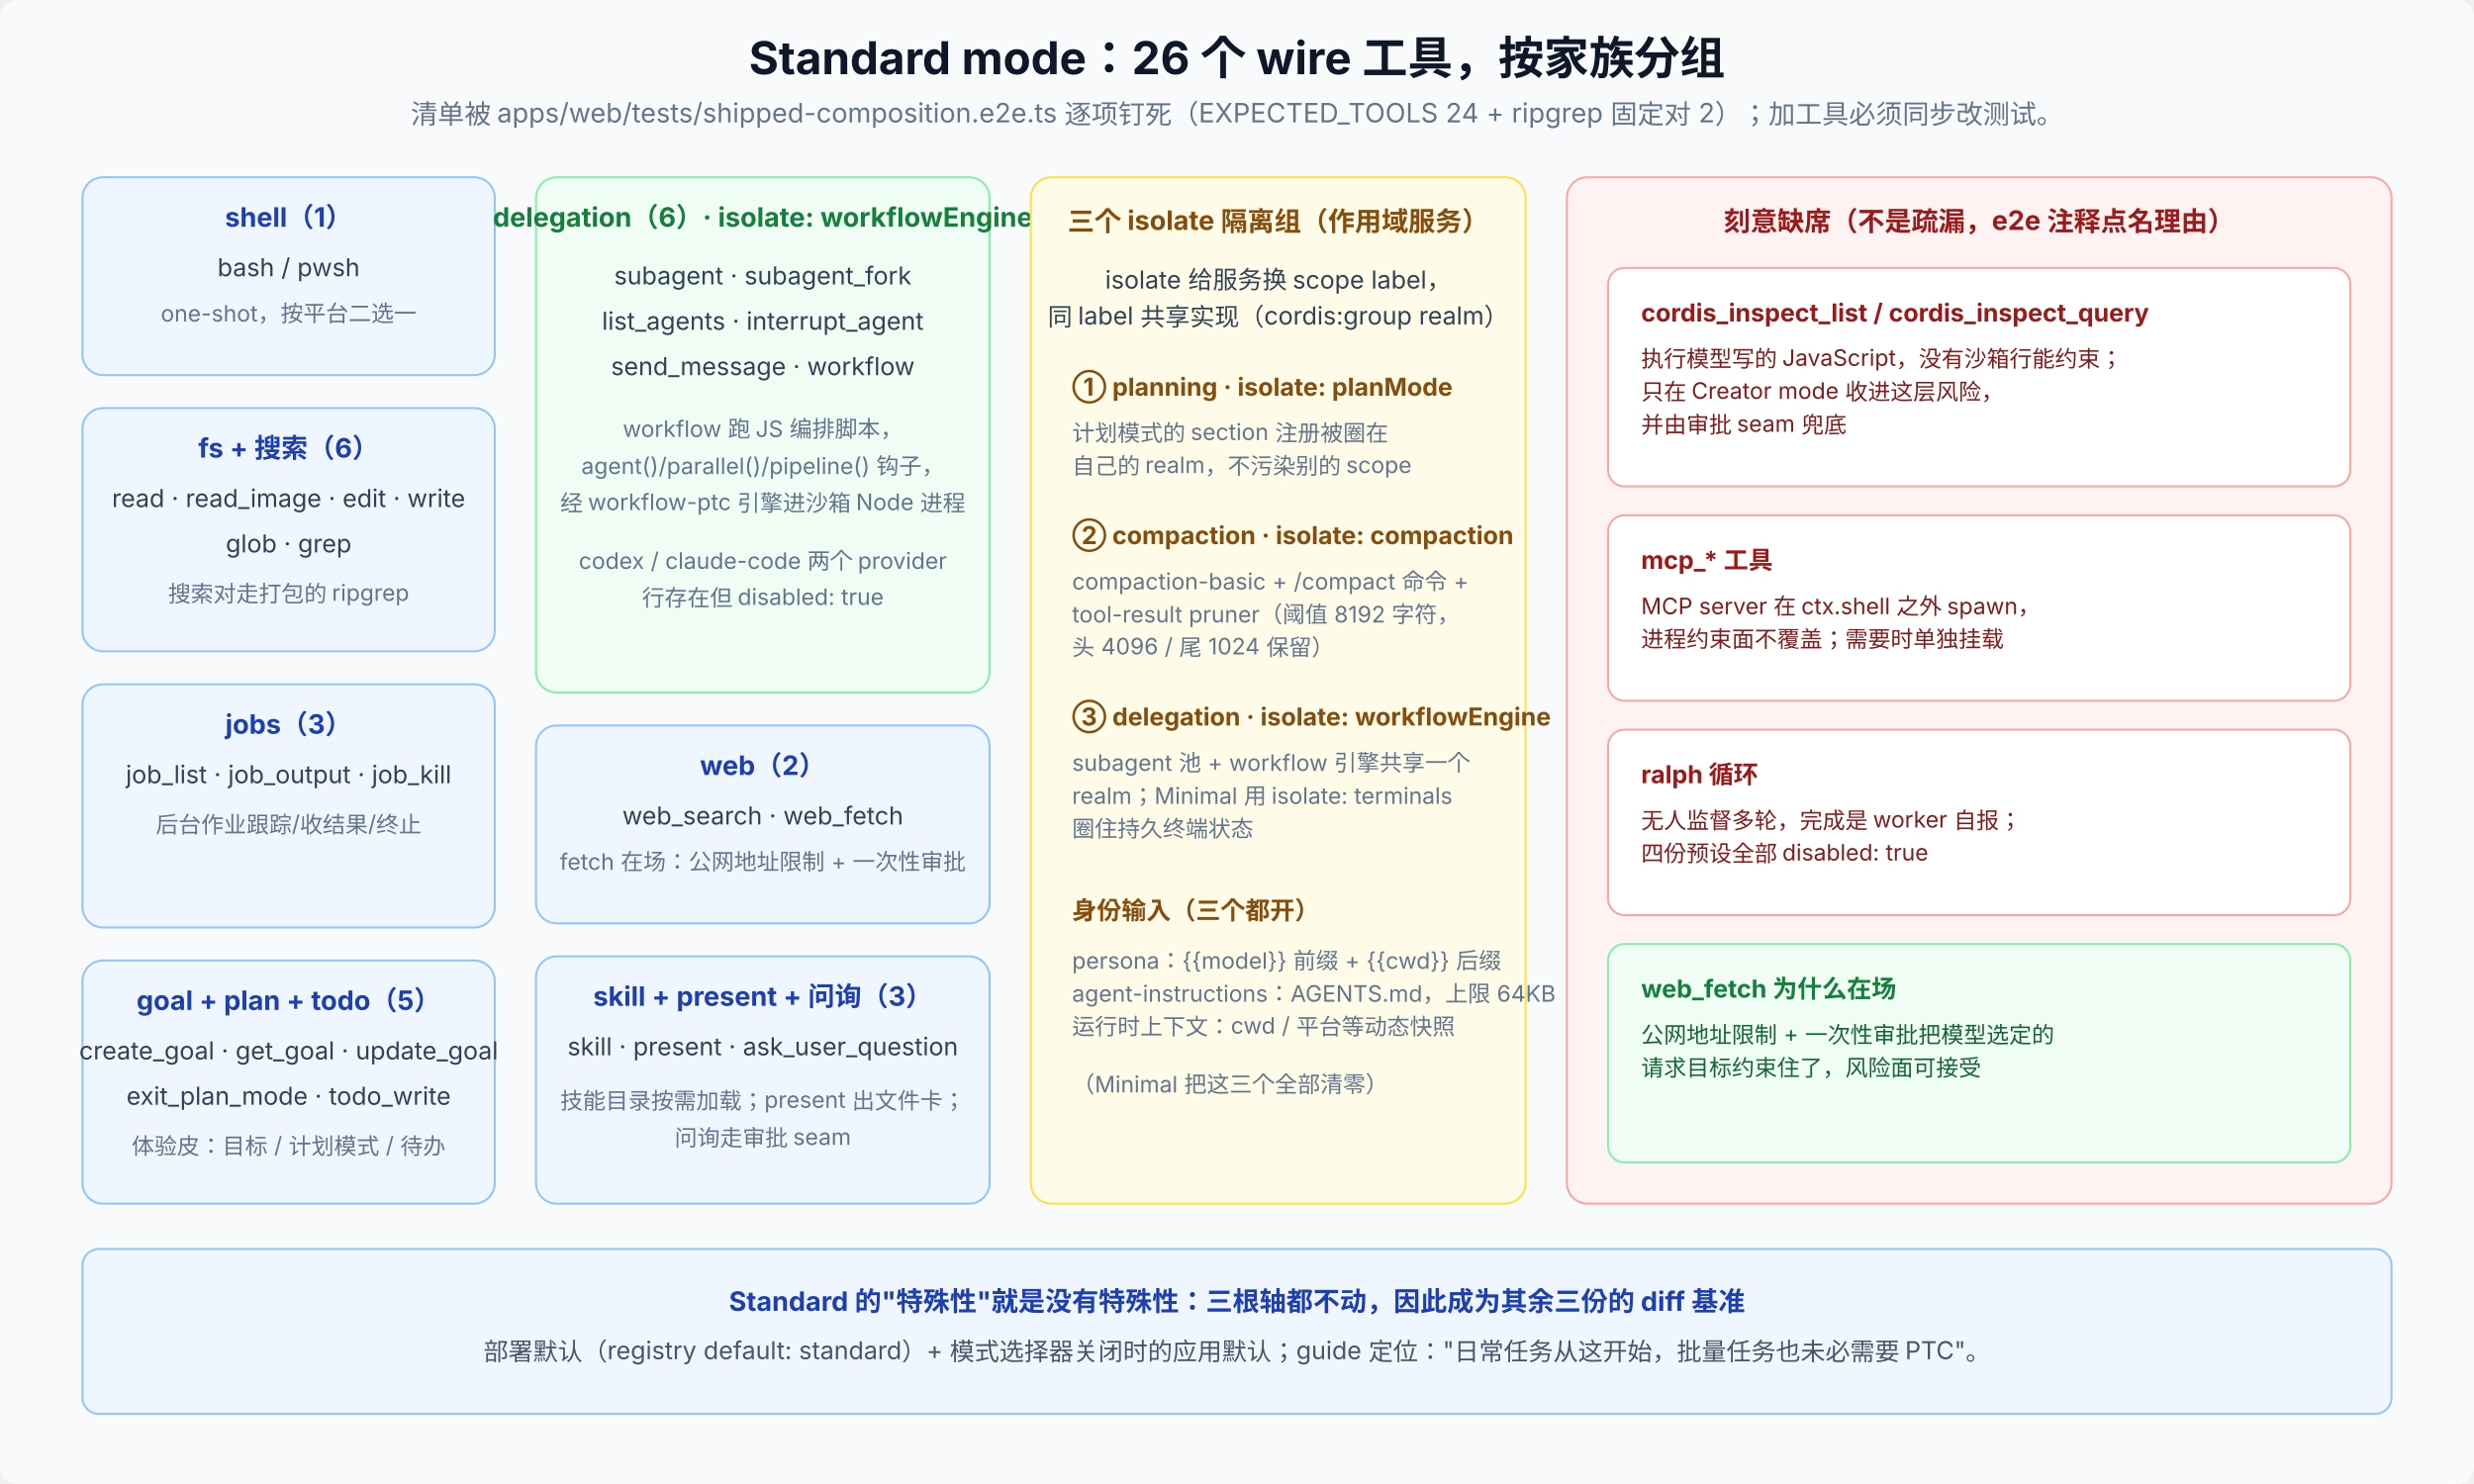
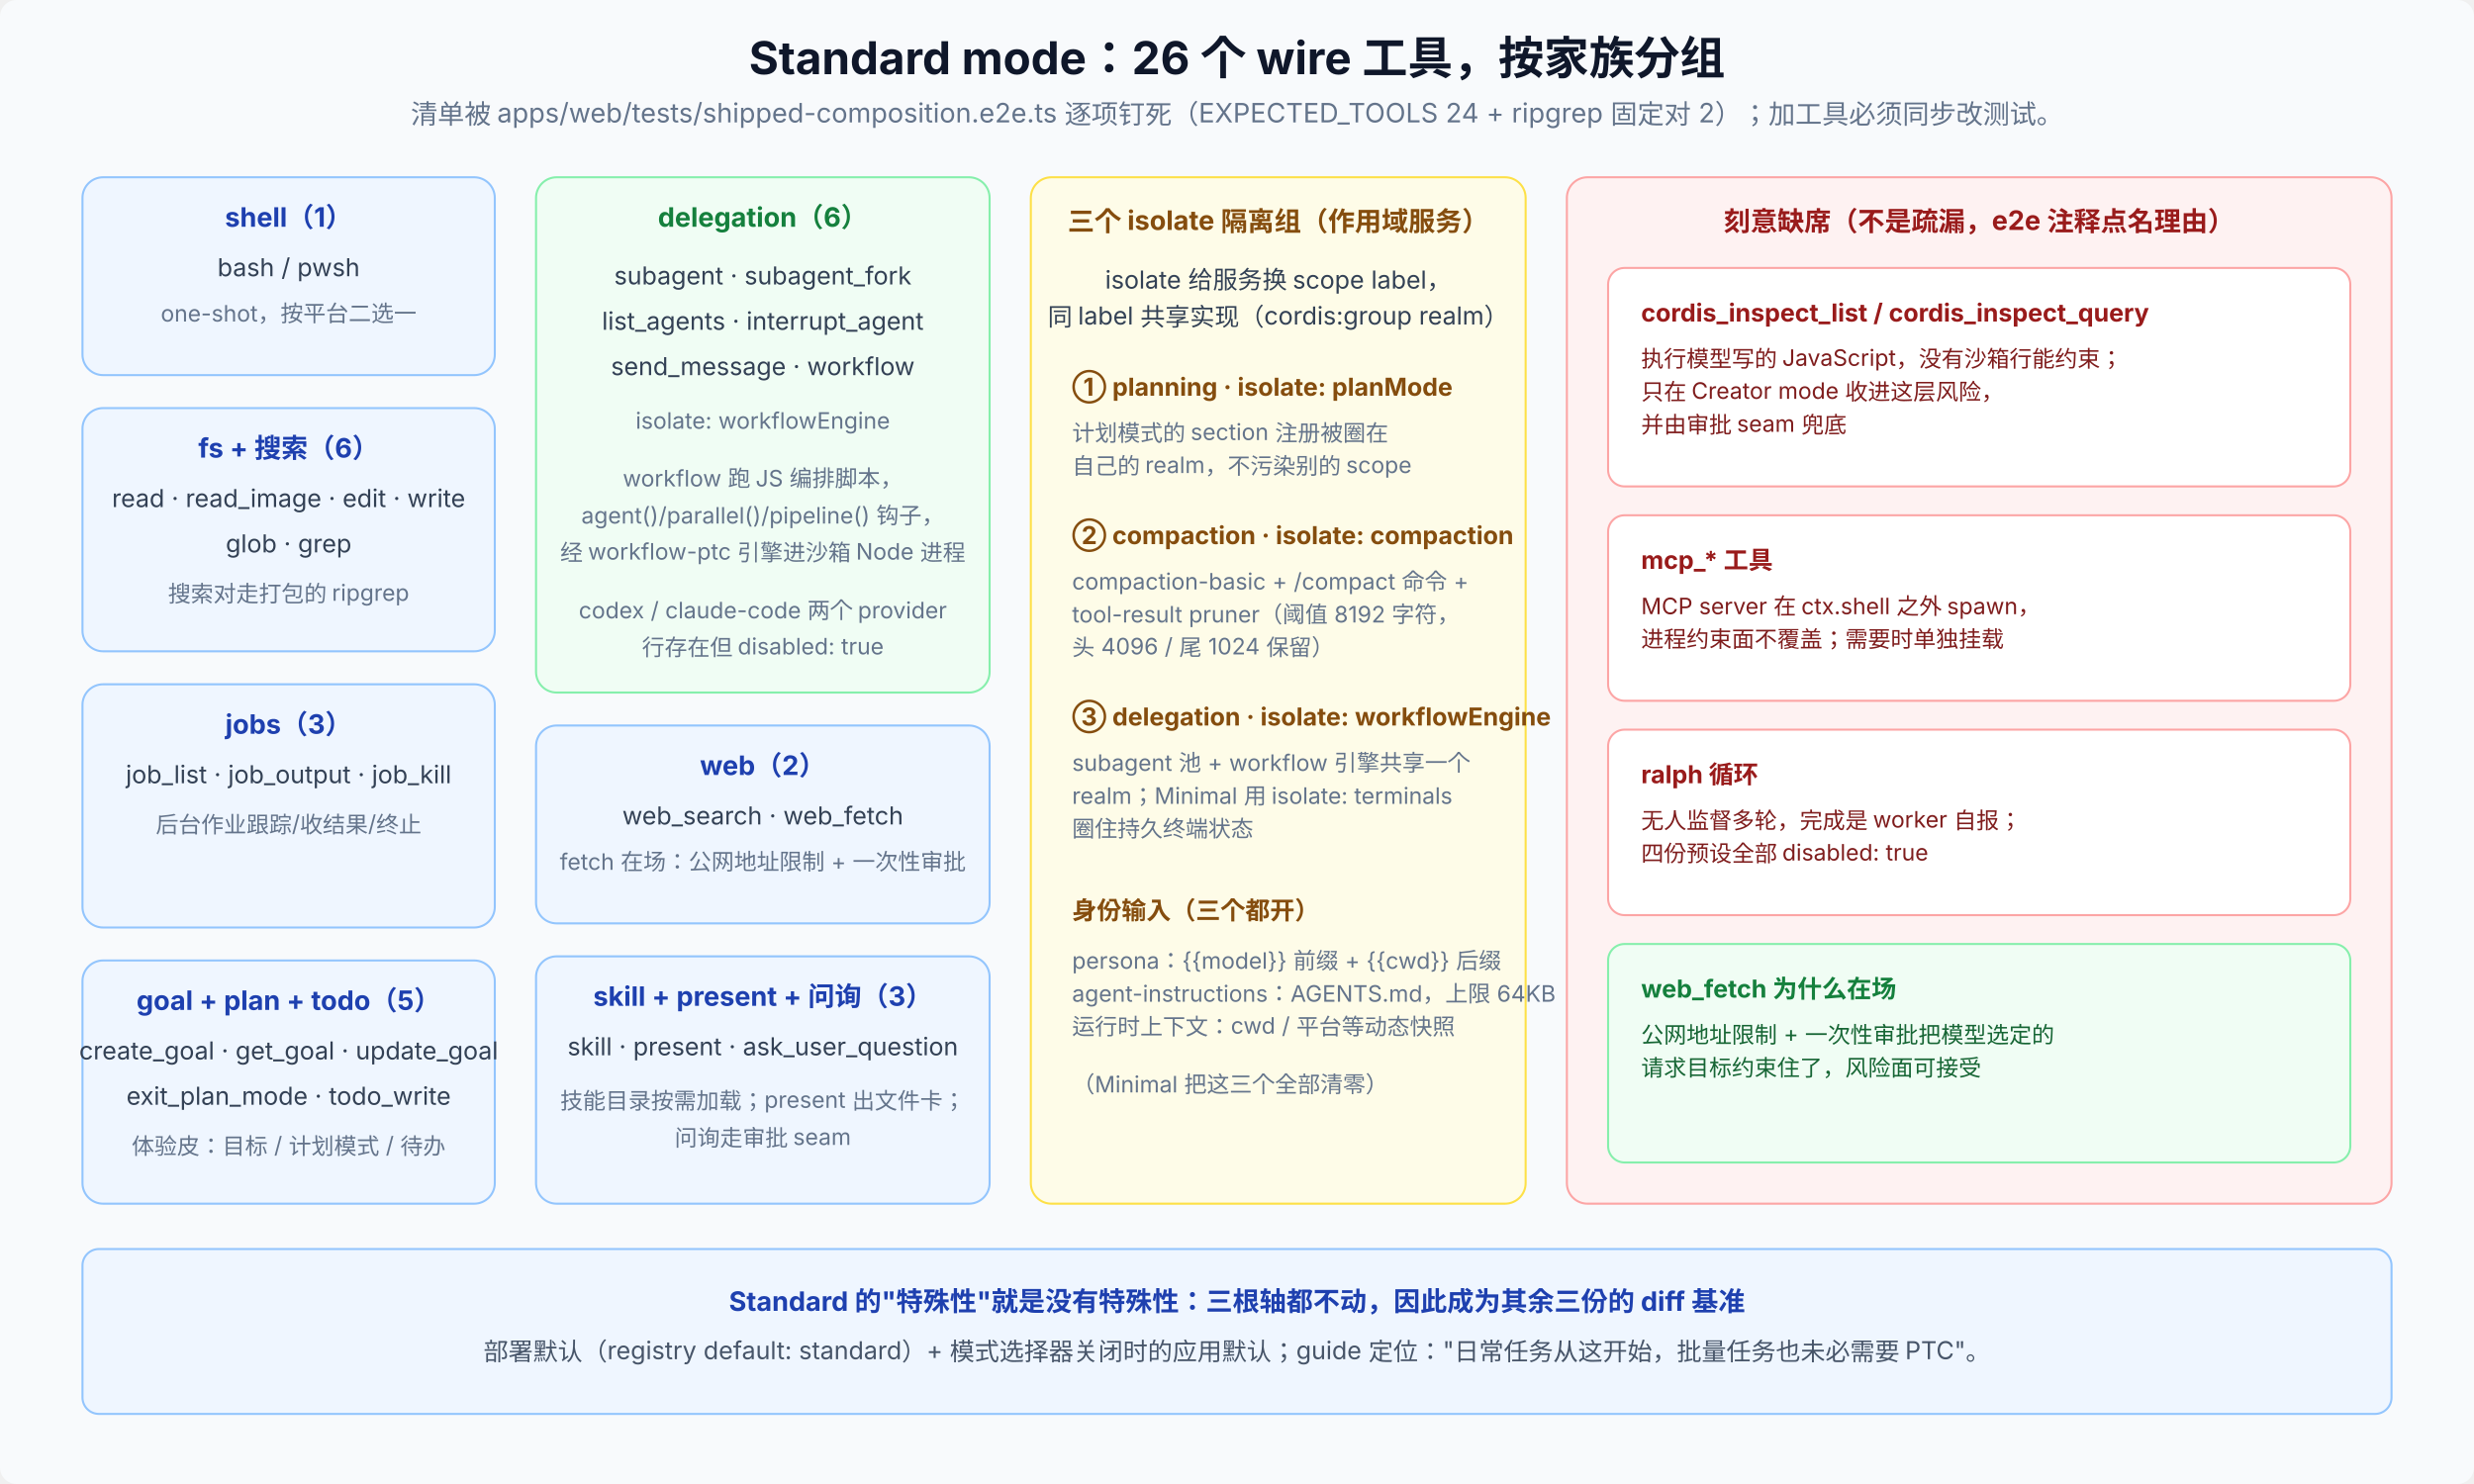
<svg xmlns="http://www.w3.org/2000/svg" viewBox="0 0 1200 720" font-family="system-ui, -apple-system, 'PingFang SC', 'Noto Sans SC', sans-serif" font-size="12" letter-spacing="0">
  <rect width="1200" height="720" rx="8" fill="#f8fafc" />
  <text x="600" y="36" text-anchor="middle" font-size="22" font-weight="700" fill="#0f172a">Standard mode：26 个 wire 工具，按家族分组</text>
  <text x="600" y="60" text-anchor="middle" font-size="13" fill="#64748b">清单被 apps/web/tests/shipped-composition.e2e.ts 逐项钉死（EXPECTED_TOOLS 24 + ripgrep 固定对 2）；加工具必须同步改测试。</text>
  <rect x="40" y="86" width="200" height="96" rx="10" fill="#eff6ff" stroke="#93c5fd" />
  <text x="140" y="110" text-anchor="middle" font-size="13" font-weight="700" fill="#1e40af">shell（1）</text>
  <text x="140" y="134" text-anchor="middle" font-size="12" fill="#334155">bash / pwsh</text>
  <text x="140" y="156" text-anchor="middle" font-size="11" fill="#64748b">one-shot，按平台二选一</text>
  <rect x="40" y="198" width="200" height="118" rx="10" fill="#eff6ff" stroke="#93c5fd" />
  <text x="140" y="222" text-anchor="middle" font-size="13" font-weight="700" fill="#1e40af">fs + 搜索（6）</text>
  <text x="140" y="246" text-anchor="middle" font-size="12" fill="#334155">read · read_image · edit · write</text>
  <text x="140" y="268" text-anchor="middle" font-size="12" fill="#334155">glob · grep</text>
  <text x="140" y="292" text-anchor="middle" font-size="11" fill="#64748b">搜索对走打包的 ripgrep</text>
  <rect x="40" y="332" width="200" height="118" rx="10" fill="#eff6ff" stroke="#93c5fd" />
  <text x="140" y="356" text-anchor="middle" font-size="13" font-weight="700" fill="#1e40af">jobs（3）</text>
  <text x="140" y="380" text-anchor="middle" font-size="12" fill="#334155">job_list · job_output · job_kill</text>
  <text x="140" y="404" text-anchor="middle" font-size="11" fill="#64748b">后台作业跟踪/收结果/终止</text>
  <rect x="40" y="466" width="200" height="118" rx="10" fill="#eff6ff" stroke="#93c5fd" />
  <text x="140" y="490" text-anchor="middle" font-size="13" font-weight="700" fill="#1e40af">goal + plan + todo（5）</text>
  <text x="140" y="514" text-anchor="middle" font-size="12" fill="#334155">create_goal · get_goal · update_goal</text>
  <text x="140" y="536" text-anchor="middle" font-size="12" fill="#334155">exit_plan_mode · todo_write</text>
  <text x="140" y="560" text-anchor="middle" font-size="11" fill="#64748b">体验皮：目标 / 计划模式 / 待办</text>
  <rect x="260" y="86" width="220" height="250" rx="10" fill="#f0fdf4" stroke="#86efac" />
-   <text x="370" y="110" text-anchor="middle" font-size="13" font-weight="700" fill="#15803d">delegation（6）· isolate: workflowEngine</text>
+   <text x="370" y="110" text-anchor="middle" font-size="13" font-weight="700" fill="#15803d">delegation（6）</text>
  <text x="370" y="138" text-anchor="middle" font-size="12" fill="#334155">subagent · subagent_fork</text>
  <text x="370" y="160" text-anchor="middle" font-size="12" fill="#334155">list_agents · interrupt_agent</text>
  <text x="370" y="182" text-anchor="middle" font-size="12" fill="#334155">send_message · workflow</text>
-   <text x="370" y="212" text-anchor="middle" font-size="11" fill="#64748b">workflow 跑 JS 编排脚本，</text>
-   <text x="370" y="230" text-anchor="middle" font-size="11" fill="#64748b">agent()/parallel()/pipeline() 钩子，</text>
-   <text x="370" y="248" text-anchor="middle" font-size="11" fill="#64748b">经 workflow-ptc 引擎进沙箱 Node 进程</text>
-   <text x="370" y="276" text-anchor="middle" font-size="11" fill="#64748b">codex / claude-code 两个 provider</text>
-   <text x="370" y="294" text-anchor="middle" font-size="11" fill="#64748b">行存在但 disabled: true</text>
+   <text x="370" y="208" text-anchor="middle" font-size="11" fill="#64748b">isolate: workflowEngine</text>
+   <text x="370" y="236" text-anchor="middle" font-size="11" fill="#64748b">workflow 跑 JS 编排脚本，</text>
+   <text x="370" y="254" text-anchor="middle" font-size="11" fill="#64748b">agent()/parallel()/pipeline() 钩子，</text>
+   <text x="370" y="272" text-anchor="middle" font-size="11" fill="#64748b">经 workflow-ptc 引擎进沙箱 Node 进程</text>
+   <text x="370" y="300" text-anchor="middle" font-size="11" fill="#64748b">codex / claude-code 两个 provider</text>
+   <text x="370" y="318" text-anchor="middle" font-size="11" fill="#64748b">行存在但 disabled: true</text>
  <rect x="260" y="352" width="220" height="96" rx="10" fill="#eff6ff" stroke="#93c5fd" />
  <text x="370" y="376" text-anchor="middle" font-size="13" font-weight="700" fill="#1e40af">web（2）</text>
  <text x="370" y="400" text-anchor="middle" font-size="12" fill="#334155">web_search · web_fetch</text>
  <text x="370" y="422" text-anchor="middle" font-size="11" fill="#64748b">fetch 在场：公网地址限制 + 一次性审批</text>
  <rect x="260" y="464" width="220" height="120" rx="10" fill="#eff6ff" stroke="#93c5fd" />
  <text x="370" y="488" text-anchor="middle" font-size="13" font-weight="700" fill="#1e40af">skill + present + 问询（3）</text>
  <text x="370" y="512" text-anchor="middle" font-size="12" fill="#334155">skill · present · ask_user_question</text>
  <text x="370" y="538" text-anchor="middle" font-size="11" fill="#64748b">技能目录按需加载；present 出文件卡；</text>
  <text x="370" y="556" text-anchor="middle" font-size="11" fill="#64748b">问询走审批 seam</text>
  <rect x="500" y="86" width="240" height="498" rx="10" fill="#fefce8" stroke="#fde047" />
  <text x="620" y="112" text-anchor="middle" font-size="13" font-weight="700" fill="#854d0e">三个 isolate 隔离组（作用域服务）</text>
  <text x="620" y="140" text-anchor="middle" font-size="12" fill="#334155">isolate 给服务换 scope label，</text>
  <text x="620" y="158" text-anchor="middle" font-size="12" fill="#334155">同 label 共享实现（cordis:group realm）</text>
  <text x="520" y="192" font-size="12" font-weight="700" fill="#854d0e">① planning · isolate: planMode</text>
  <text x="520" y="214" font-size="11" fill="#64748b">计划模式的 section 注册被圈在</text>
  <text x="520" y="230" font-size="11" fill="#64748b">自己的 realm，不污染别的 scope</text>
  <text x="520" y="264" font-size="12" font-weight="700" fill="#854d0e">② compaction · isolate: compaction</text>
  <text x="520" y="286" font-size="11" fill="#64748b">compaction-basic + /compact 命令 +</text>
  <text x="520" y="302" font-size="11" fill="#64748b">tool-result pruner（阈值 8192 字符，</text>
  <text x="520" y="318" font-size="11" fill="#64748b">头 4096 / 尾 1024 保留）</text>
  <text x="520" y="352" font-size="12" font-weight="700" fill="#854d0e">③ delegation · isolate: workflowEngine</text>
  <text x="520" y="374" font-size="11" fill="#64748b">subagent 池 + workflow 引擎共享一个</text>
  <text x="520" y="390" font-size="11" fill="#64748b">realm；Minimal 用 isolate: terminals</text>
  <text x="520" y="406" font-size="11" fill="#64748b">圈住持久终端状态</text>
  <text x="520" y="446" font-size="12" font-weight="700" fill="#854d0e">身份输入（三个都开）</text>
  <text x="520" y="470" font-size="11" fill="#64748b">persona：{{model}} 前缀 + {{cwd}} 后缀</text>
  <text x="520" y="486" font-size="11" fill="#64748b">agent-instructions：AGENTS.md，上限 64KB</text>
  <text x="520" y="502" font-size="11" fill="#64748b">运行时上下文：cwd / 平台等动态快照</text>
  <text x="520" y="530" font-size="11" fill="#64748b">（Minimal 把这三个全部清零）</text>
  <rect x="760" y="86" width="400" height="498" rx="10" fill="#fef2f2" stroke="#fca5a5" />
  <text x="960" y="112" text-anchor="middle" font-size="13" font-weight="700" fill="#991b1b">刻意缺席（不是疏漏，e2e 注释点名理由）</text>
  <rect x="780" y="130" width="360" height="106" rx="8" fill="#fff" stroke="#fca5a5" />
  <text x="796" y="156" font-size="12" font-weight="700" fill="#991b1b">cordis_inspect_list / cordis_inspect_query</text>
  <text x="796" y="178" font-size="11" fill="#7f1d1d">执行模型写的 JavaScript，没有沙箱行能约束；</text>
  <text x="796" y="194" font-size="11" fill="#7f1d1d">只在 Creator mode 收进这层风险，</text>
  <text x="796" y="210" font-size="11" fill="#7f1d1d">并由审批 seam 兜底</text>
  <rect x="780" y="250" width="360" height="90" rx="8" fill="#fff" stroke="#fca5a5" />
  <text x="796" y="276" font-size="12" font-weight="700" fill="#991b1b">mcp_* 工具</text>
  <text x="796" y="298" font-size="11" fill="#7f1d1d">MCP server 在 ctx.shell 之外 spawn，</text>
  <text x="796" y="314" font-size="11" fill="#7f1d1d">进程约束面不覆盖；需要时单独挂载</text>
  <rect x="780" y="354" width="360" height="90" rx="8" fill="#fff" stroke="#fca5a5" />
  <text x="796" y="380" font-size="12" font-weight="700" fill="#991b1b">ralph 循环</text>
  <text x="796" y="402" font-size="11" fill="#7f1d1d">无人监督多轮，完成是 worker 自报；</text>
  <text x="796" y="418" font-size="11" fill="#7f1d1d">四份预设全部 disabled: true</text>
  <rect x="780" y="458" width="360" height="106" rx="8" fill="#f0fdf4" stroke="#86efac" />
  <text x="796" y="484" font-size="12" font-weight="700" fill="#15803d">web_fetch 为什么在场</text>
  <text x="796" y="506" font-size="11" fill="#166534">公网地址限制 + 一次性审批把模型选定的</text>
  <text x="796" y="522" font-size="11" fill="#166534">请求目标约束住了，风险面可接受</text>
  <rect x="40" y="606" width="1120" height="80" rx="8" fill="#eff6ff" stroke="#93c5fd" />
  <text x="600" y="636" text-anchor="middle" font-size="13" font-weight="700" fill="#1e40af">Standard 的"特殊性"就是没有特殊性：三根轴都不动，因此成为其余三份的 diff 基准</text>
  <text x="600" y="660" text-anchor="middle" font-size="12" fill="#475569">部署默认（registry default: standard）+ 模式选择器关闭时的应用默认；guide 定位："日常任务从这开始，批量任务也未必需要 PTC"。</text>
</svg>
